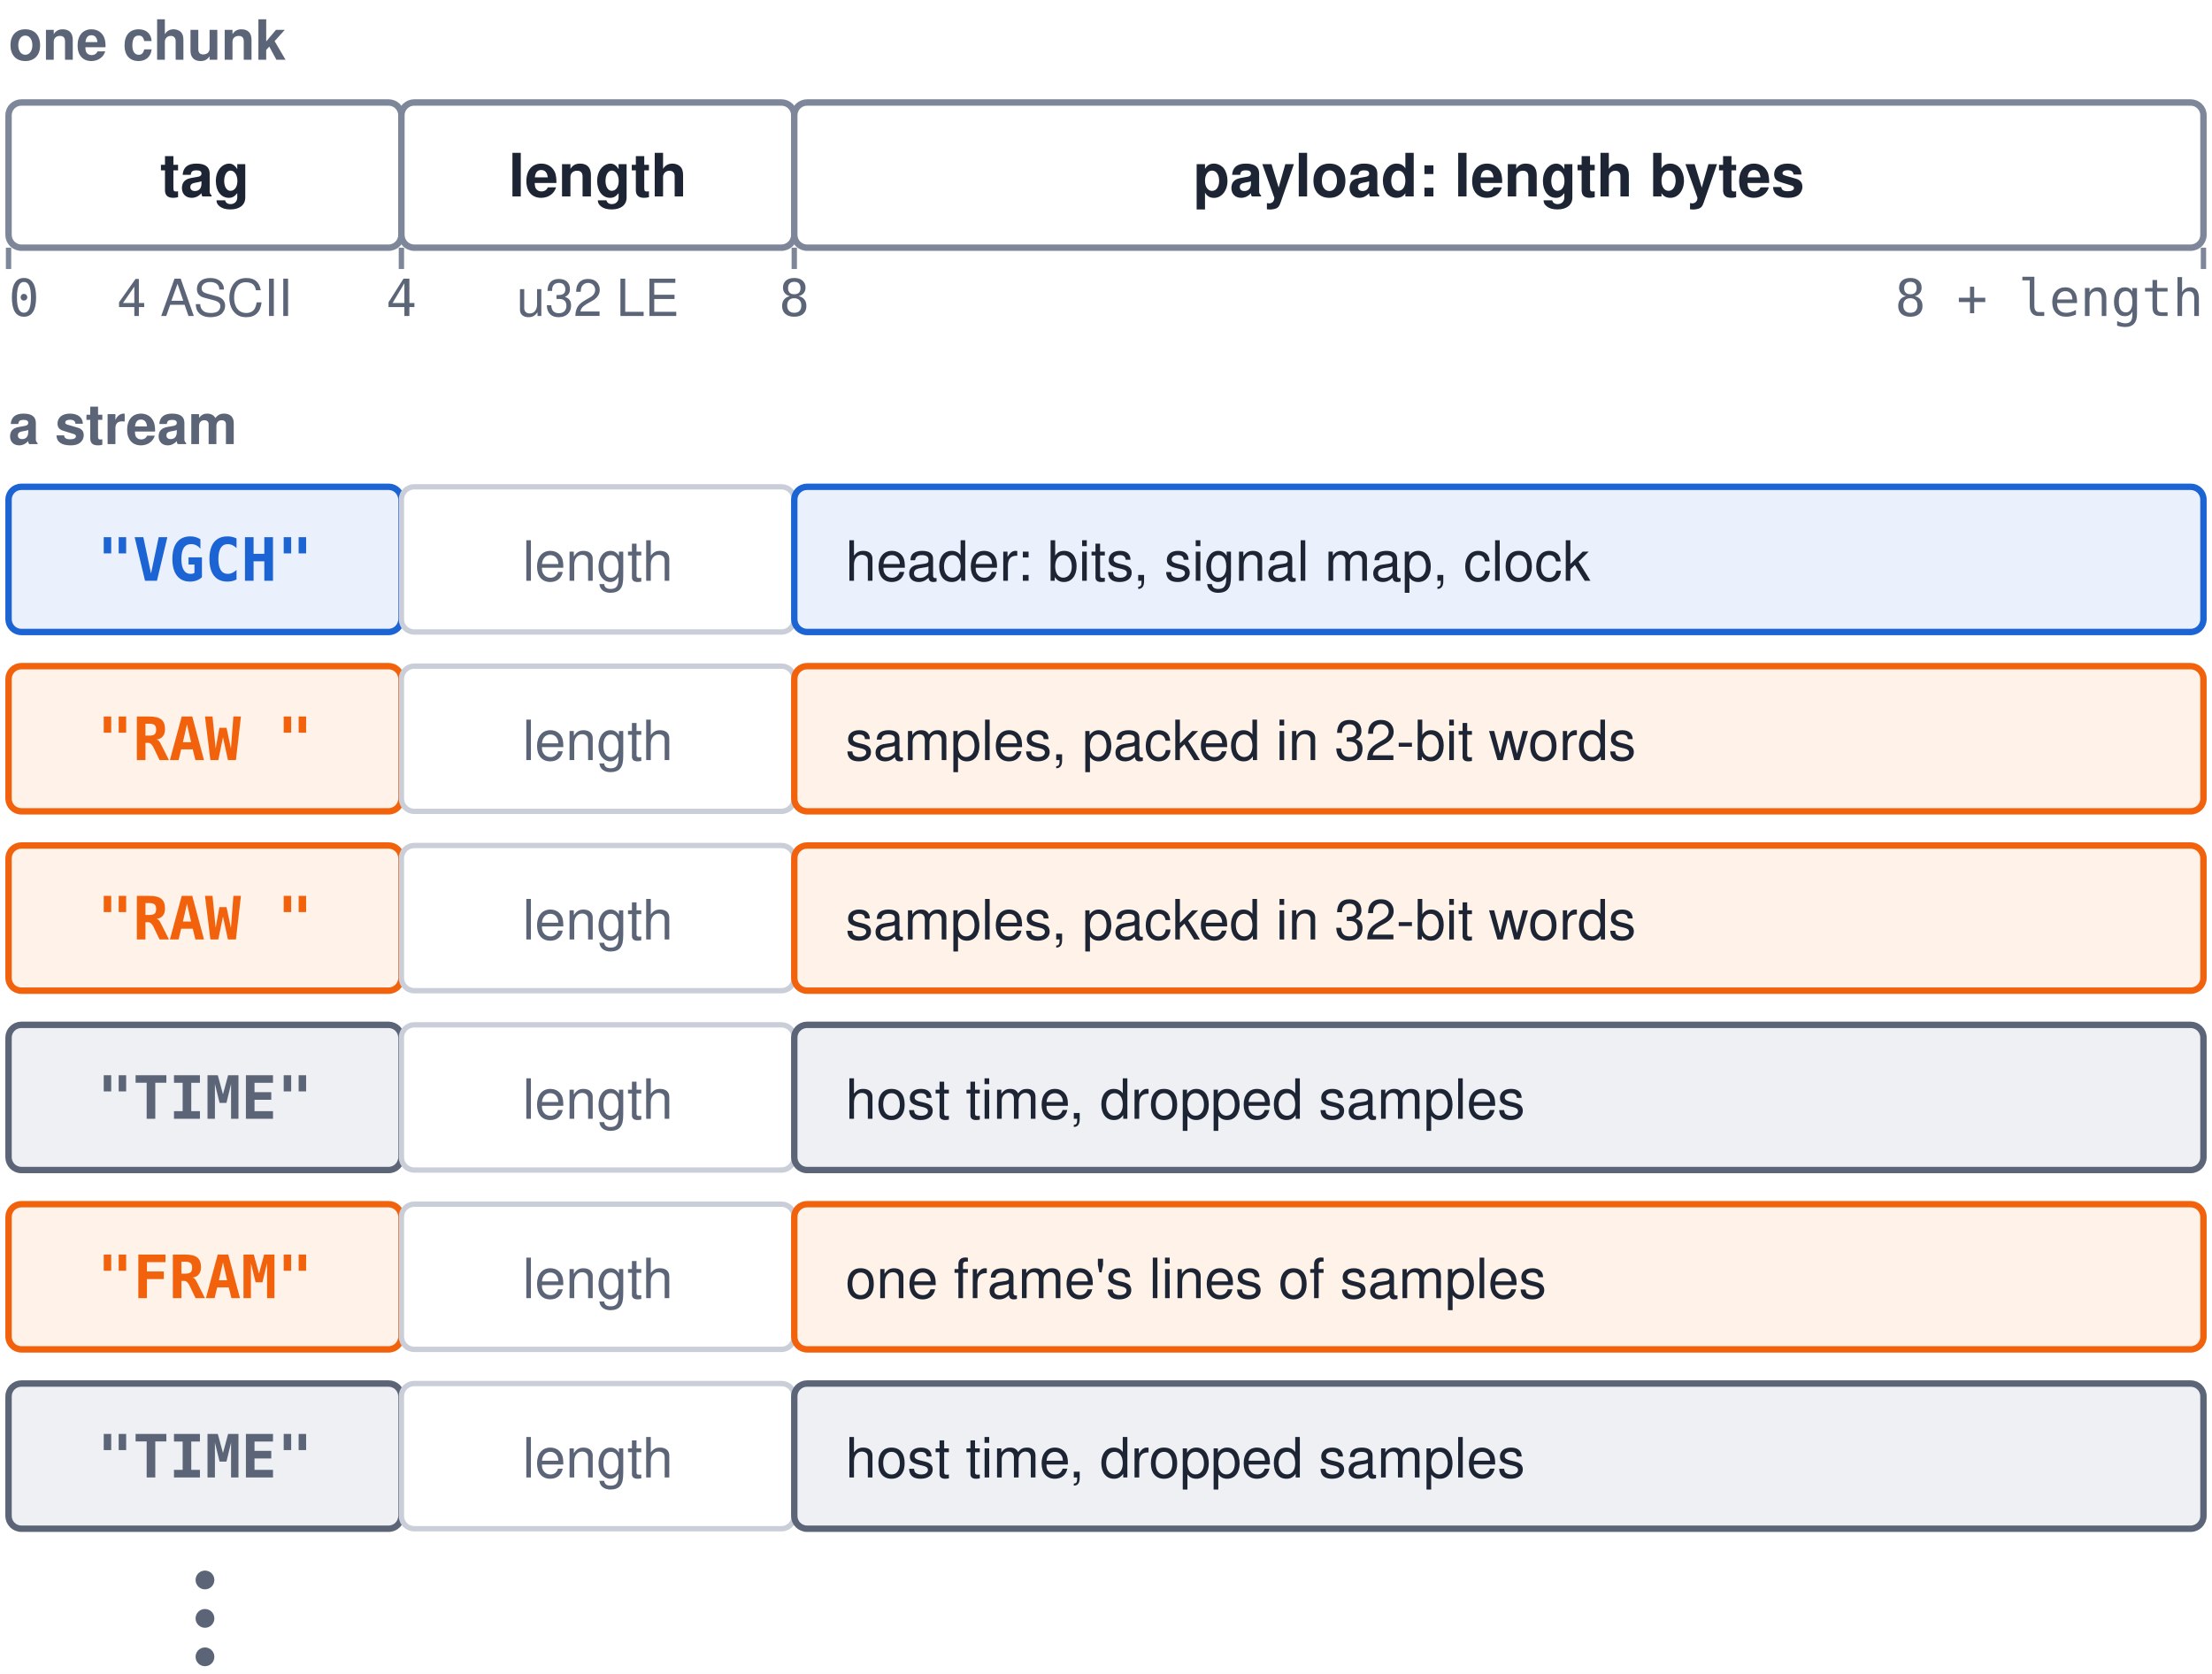
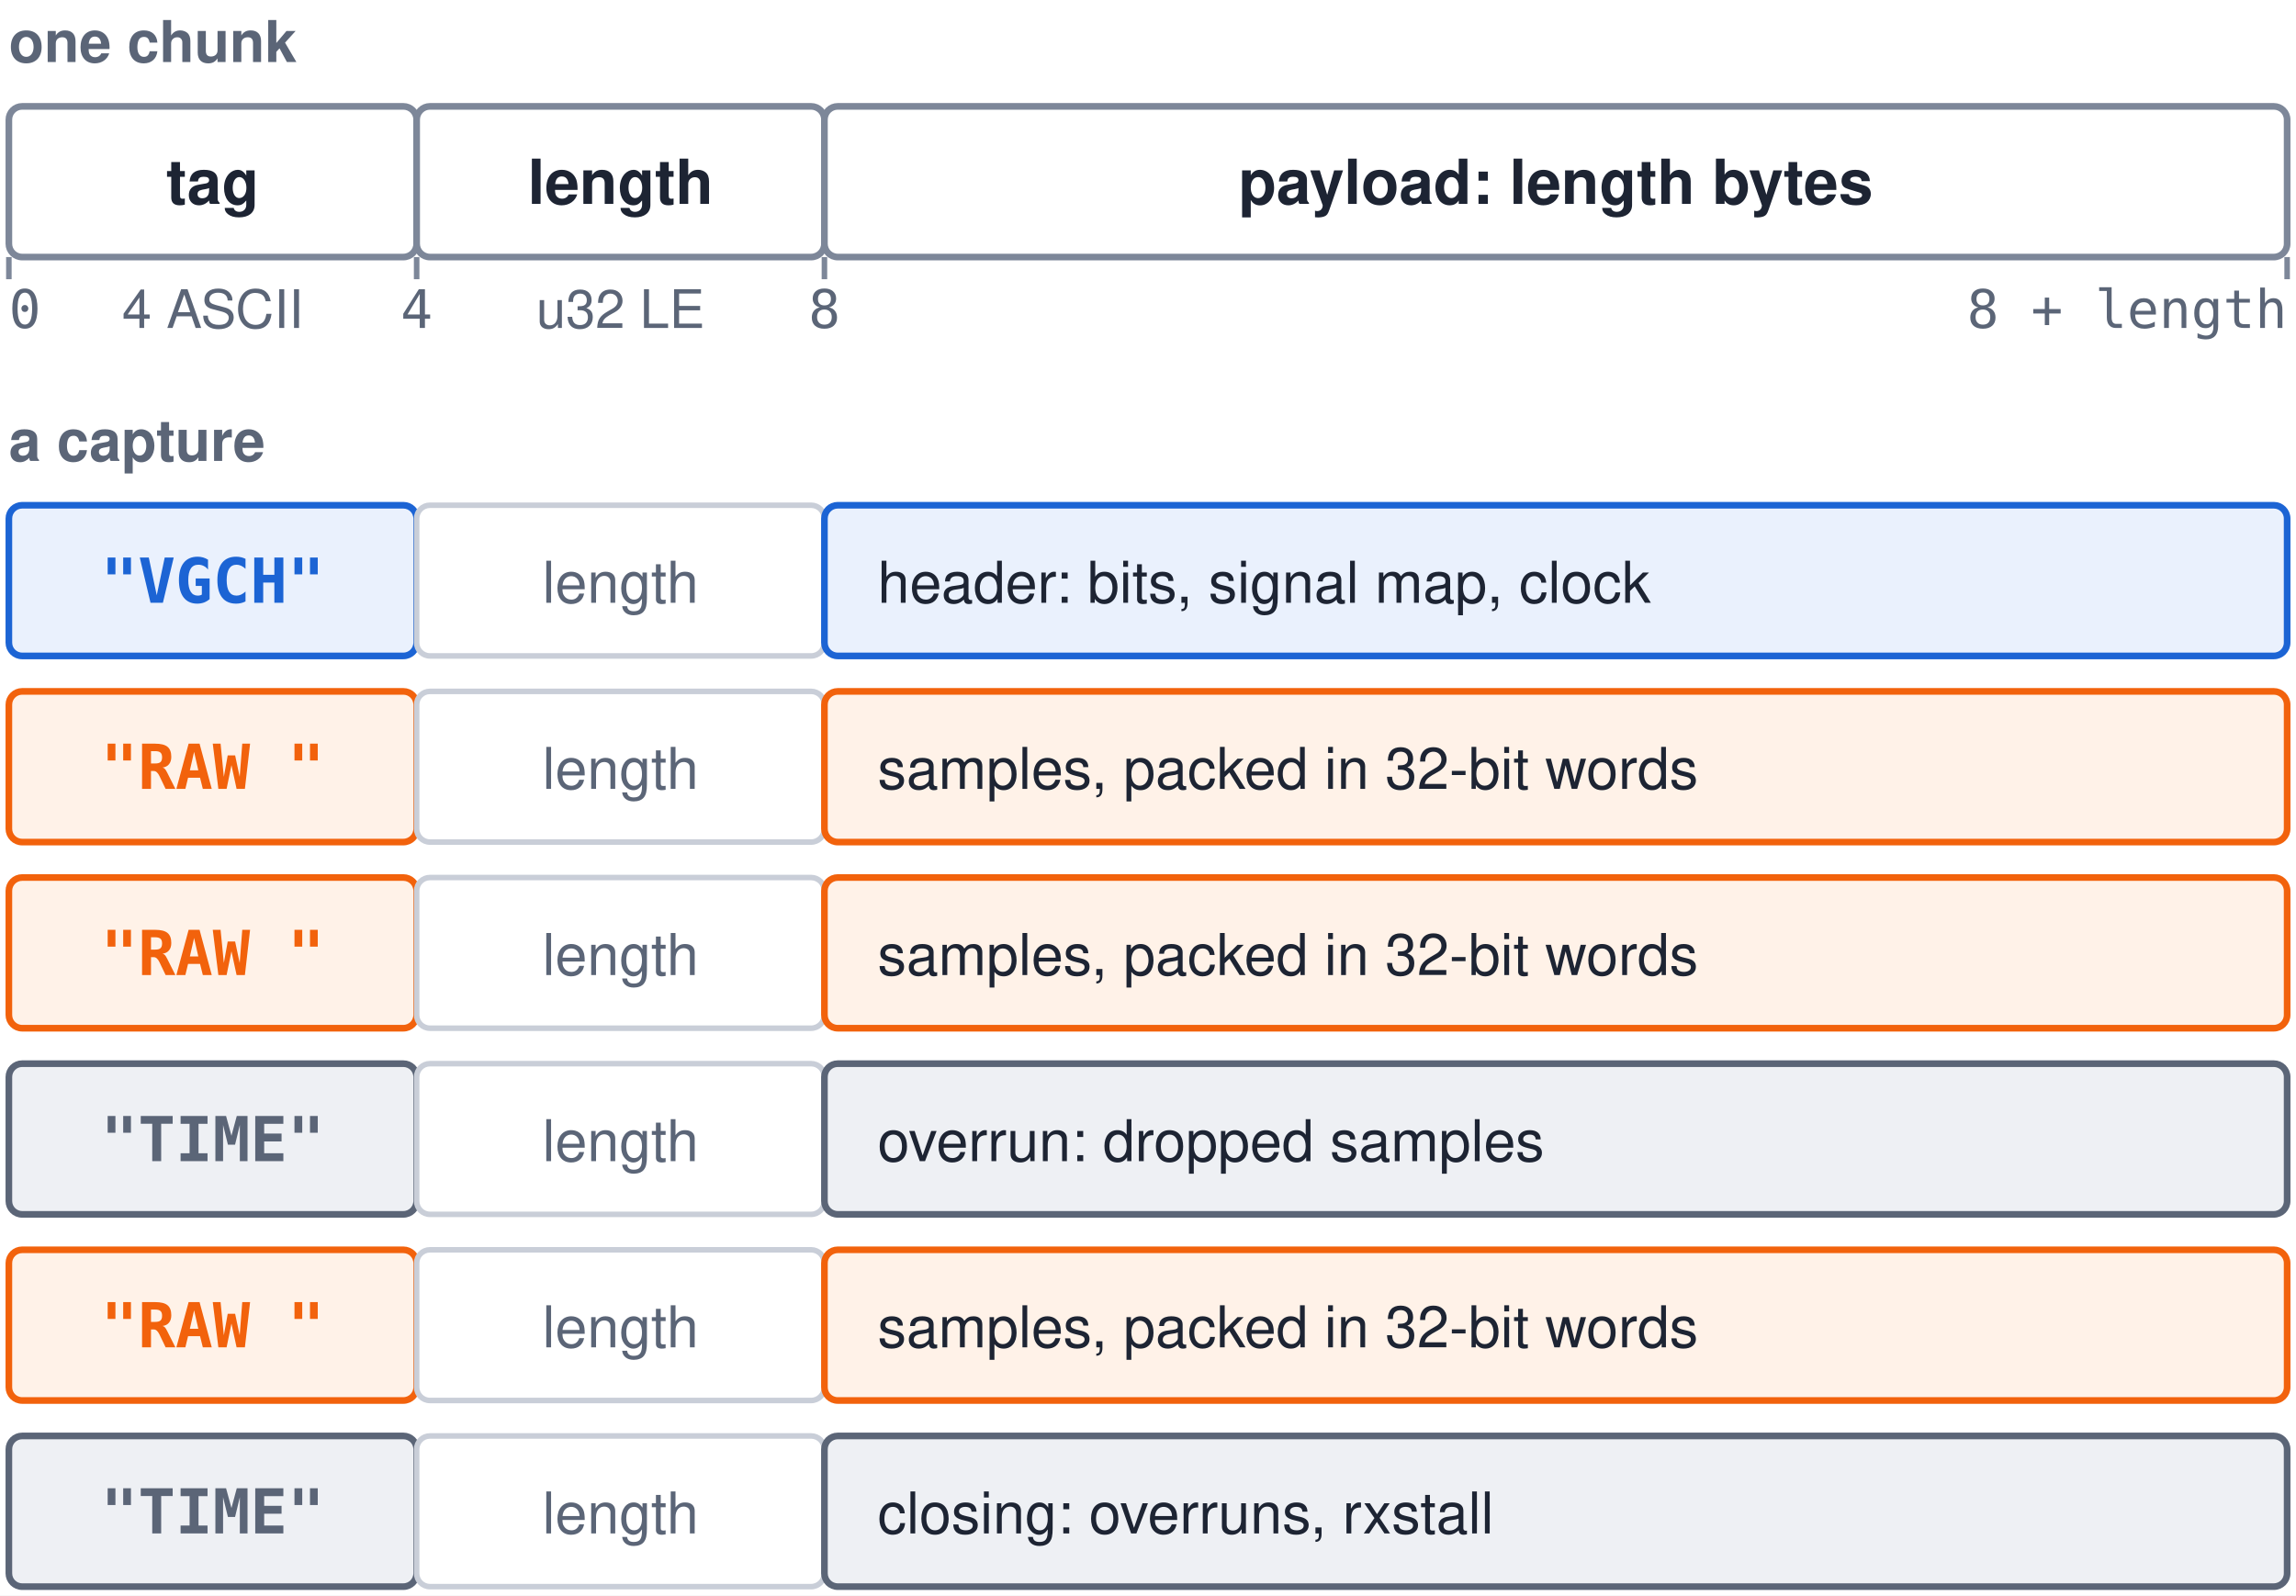
- <svg xmlns="http://www.w3.org/2000/svg" width="518" height="392" viewBox="0 0 518 392" role="img" aria-labelledby="t">
-   <rect x="0" y="0" width="518" height="392" fill="#ffffff" />
+ <svg xmlns="http://www.w3.org/2000/svg" width="518" height="360" viewBox="0 0 518 360" role="img" aria-labelledby="t">
+   <rect x="0" y="0" width="518" height="360" fill="#ffffff" />
  <text x="2" y="14" font-family="-apple-system, BlinkMacSystemFont, 'Segoe UI', Helvetica, Arial, sans-serif" font-size="13" font-weight="600" fill="#5b6577" text-anchor="start">one chunk</text>
  <rect x="2" y="24" width="92" height="34" rx="3" fill="#ffffff" stroke="#7d8799" stroke-width="1.5" />
  <text x="48.0" y="46" font-family="-apple-system, BlinkMacSystemFont, 'Segoe UI', Helvetica, Arial, sans-serif" font-size="14" font-weight="700" fill="#1d2433" text-anchor="middle">tag</text>
  <rect x="94" y="24" width="92" height="34" rx="3" fill="#ffffff" stroke="#7d8799" stroke-width="1.5" />
  <text x="140.0" y="46" font-family="-apple-system, BlinkMacSystemFont, 'Segoe UI', Helvetica, Arial, sans-serif" font-size="14" font-weight="700" fill="#1d2433" text-anchor="middle">length</text>
  <rect x="186" y="24" width="330" height="34" rx="3" fill="#ffffff" stroke="#7d8799" stroke-width="1.5" />
  <text x="351.0" y="46" font-family="-apple-system, BlinkMacSystemFont, 'Segoe UI', Helvetica, Arial, sans-serif" font-size="14" font-weight="700" fill="#1d2433" text-anchor="middle">payload: length bytes</text>
  <line x1="2" y1="58" x2="2" y2="63" stroke="#7d8799" stroke-width="1.25" />
  <text x="2" y="74" font-family="ui-monospace, SFMono-Regular, Menlo, Consolas, monospace" font-size="12" font-weight="400" fill="#5b6577" text-anchor="start">0</text>
  <line x1="94" y1="58" x2="94" y2="63" stroke="#7d8799" stroke-width="1.25" />
  <text x="94" y="74" font-family="ui-monospace, SFMono-Regular, Menlo, Consolas, monospace" font-size="12" font-weight="400" fill="#5b6577" text-anchor="middle">4</text>
  <line x1="186" y1="58" x2="186" y2="63" stroke="#7d8799" stroke-width="1.25" />
  <text x="186" y="74" font-family="ui-monospace, SFMono-Regular, Menlo, Consolas, monospace" font-size="12" font-weight="400" fill="#5b6577" text-anchor="middle">8</text>
  <line x1="516" y1="58" x2="516" y2="63" stroke="#7d8799" stroke-width="1.25" />
  <text x="516" y="74" font-family="ui-monospace, SFMono-Regular, Menlo, Consolas, monospace" font-size="12" font-weight="400" fill="#5b6577" text-anchor="end">8 + length</text>
  <text x="48.0" y="74" font-family="-apple-system, BlinkMacSystemFont, 'Segoe UI', Helvetica, Arial, sans-serif" font-size="12" font-weight="400" fill="#5b6577" text-anchor="middle">4 ASCII</text>
  <text x="140.0" y="74" font-family="-apple-system, BlinkMacSystemFont, 'Segoe UI', Helvetica, Arial, sans-serif" font-size="12" font-weight="400" fill="#5b6577" text-anchor="middle">u32 LE</text>
-   <text x="2" y="104" font-family="-apple-system, BlinkMacSystemFont, 'Segoe UI', Helvetica, Arial, sans-serif" font-size="13" font-weight="600" fill="#5b6577" text-anchor="start">a stream</text>
+   <text x="2" y="104" font-family="-apple-system, BlinkMacSystemFont, 'Segoe UI', Helvetica, Arial, sans-serif" font-size="13" font-weight="600" fill="#5b6577" text-anchor="start">a capture</text>
  <rect x="2" y="114" width="92" height="34" rx="3" fill="#eaf1fd" stroke="#1c64d4" stroke-width="1.5" />
  <text x="48.0" y="136" font-family="ui-monospace, SFMono-Regular, Menlo, Consolas, monospace" font-size="14" font-weight="700" fill="#1c64d4" text-anchor="middle">"VGCH"</text>
  <rect x="94" y="114" width="92" height="34" rx="3" fill="#ffffff" stroke="#c9ced8" stroke-width="1.25" />
  <text x="140.0" y="136" font-family="-apple-system, BlinkMacSystemFont, 'Segoe UI', Helvetica, Arial, sans-serif" font-size="13" font-weight="400" fill="#5b6577" text-anchor="middle">length</text>
  <rect x="186" y="114" width="330" height="34" rx="3" fill="#eaf1fd" stroke="#1c64d4" stroke-width="1.5" />
  <text x="198" y="136" font-family="-apple-system, BlinkMacSystemFont, 'Segoe UI', Helvetica, Arial, sans-serif" font-size="13" font-weight="400" fill="#1d2433" text-anchor="start">header: bits, signal map, clock</text>
  <rect x="2" y="156" width="92" height="34" rx="3" fill="#fff2e8" stroke="#f2620c" stroke-width="1.5" />
  <text x="48.0" y="178" font-family="ui-monospace, SFMono-Regular, Menlo, Consolas, monospace" font-size="14" font-weight="700" fill="#f2620c" text-anchor="middle">"RAW "</text>
  <rect x="94" y="156" width="92" height="34" rx="3" fill="#ffffff" stroke="#c9ced8" stroke-width="1.25" />
  <text x="140.0" y="178" font-family="-apple-system, BlinkMacSystemFont, 'Segoe UI', Helvetica, Arial, sans-serif" font-size="13" font-weight="400" fill="#5b6577" text-anchor="middle">length</text>
  <rect x="186" y="156" width="330" height="34" rx="3" fill="#fff2e8" stroke="#f2620c" stroke-width="1.5" />
  <text x="198" y="178" font-family="-apple-system, BlinkMacSystemFont, 'Segoe UI', Helvetica, Arial, sans-serif" font-size="13" font-weight="400" fill="#1d2433" text-anchor="start">samples, packed in 32-bit words</text>
  <rect x="2" y="198" width="92" height="34" rx="3" fill="#fff2e8" stroke="#f2620c" stroke-width="1.5" />
  <text x="48.0" y="220" font-family="ui-monospace, SFMono-Regular, Menlo, Consolas, monospace" font-size="14" font-weight="700" fill="#f2620c" text-anchor="middle">"RAW "</text>
  <rect x="94" y="198" width="92" height="34" rx="3" fill="#ffffff" stroke="#c9ced8" stroke-width="1.25" />
  <text x="140.0" y="220" font-family="-apple-system, BlinkMacSystemFont, 'Segoe UI', Helvetica, Arial, sans-serif" font-size="13" font-weight="400" fill="#5b6577" text-anchor="middle">length</text>
  <rect x="186" y="198" width="330" height="34" rx="3" fill="#fff2e8" stroke="#f2620c" stroke-width="1.5" />
  <text x="198" y="220" font-family="-apple-system, BlinkMacSystemFont, 'Segoe UI', Helvetica, Arial, sans-serif" font-size="13" font-weight="400" fill="#1d2433" text-anchor="start">samples, packed in 32-bit words</text>
  <rect x="2" y="240" width="92" height="34" rx="3" fill="#eef0f4" stroke="#5b6577" stroke-width="1.5" />
  <text x="48.0" y="262" font-family="ui-monospace, SFMono-Regular, Menlo, Consolas, monospace" font-size="14" font-weight="700" fill="#5b6577" text-anchor="middle">"TIME"</text>
  <rect x="94" y="240" width="92" height="34" rx="3" fill="#ffffff" stroke="#c9ced8" stroke-width="1.25" />
  <text x="140.0" y="262" font-family="-apple-system, BlinkMacSystemFont, 'Segoe UI', Helvetica, Arial, sans-serif" font-size="13" font-weight="400" fill="#5b6577" text-anchor="middle">length</text>
  <rect x="186" y="240" width="330" height="34" rx="3" fill="#eef0f4" stroke="#5b6577" stroke-width="1.5" />
-   <text x="198" y="262" font-family="-apple-system, BlinkMacSystemFont, 'Segoe UI', Helvetica, Arial, sans-serif" font-size="13" font-weight="400" fill="#1d2433" text-anchor="start">host time, dropped samples</text>
+   <text x="198" y="262" font-family="-apple-system, BlinkMacSystemFont, 'Segoe UI', Helvetica, Arial, sans-serif" font-size="13" font-weight="400" fill="#1d2433" text-anchor="start">overrun: dropped samples</text>
  <rect x="2" y="282" width="92" height="34" rx="3" fill="#fff2e8" stroke="#f2620c" stroke-width="1.5" />
-   <text x="48.0" y="304" font-family="ui-monospace, SFMono-Regular, Menlo, Consolas, monospace" font-size="14" font-weight="700" fill="#f2620c" text-anchor="middle">"FRAM"</text>
+   <text x="48.0" y="304" font-family="ui-monospace, SFMono-Regular, Menlo, Consolas, monospace" font-size="14" font-weight="700" fill="#f2620c" text-anchor="middle">"RAW "</text>
  <rect x="94" y="282" width="92" height="34" rx="3" fill="#ffffff" stroke="#c9ced8" stroke-width="1.25" />
  <text x="140.0" y="304" font-family="-apple-system, BlinkMacSystemFont, 'Segoe UI', Helvetica, Arial, sans-serif" font-size="13" font-weight="400" fill="#5b6577" text-anchor="middle">length</text>
  <rect x="186" y="282" width="330" height="34" rx="3" fill="#fff2e8" stroke="#f2620c" stroke-width="1.5" />
-   <text x="198" y="304" font-family="-apple-system, BlinkMacSystemFont, 'Segoe UI', Helvetica, Arial, sans-serif" font-size="13" font-weight="400" fill="#1d2433" text-anchor="start">one frame's lines of samples</text>
+   <text x="198" y="304" font-family="-apple-system, BlinkMacSystemFont, 'Segoe UI', Helvetica, Arial, sans-serif" font-size="13" font-weight="400" fill="#1d2433" text-anchor="start">samples, packed in 32-bit words</text>
  <rect x="2" y="324" width="92" height="34" rx="3" fill="#eef0f4" stroke="#5b6577" stroke-width="1.5" />
  <text x="48.0" y="346" font-family="ui-monospace, SFMono-Regular, Menlo, Consolas, monospace" font-size="14" font-weight="700" fill="#5b6577" text-anchor="middle">"TIME"</text>
  <rect x="94" y="324" width="92" height="34" rx="3" fill="#ffffff" stroke="#c9ced8" stroke-width="1.25" />
  <text x="140.0" y="346" font-family="-apple-system, BlinkMacSystemFont, 'Segoe UI', Helvetica, Arial, sans-serif" font-size="13" font-weight="400" fill="#5b6577" text-anchor="middle">length</text>
  <rect x="186" y="324" width="330" height="34" rx="3" fill="#eef0f4" stroke="#5b6577" stroke-width="1.5" />
-   <text x="198" y="346" font-family="-apple-system, BlinkMacSystemFont, 'Segoe UI', Helvetica, Arial, sans-serif" font-size="13" font-weight="400" fill="#1d2433" text-anchor="start">host time, dropped samples</text>
-   <circle cx="48.0" cy="370" r="2.2" fill="#5b6577" />
-   <circle cx="48.0" cy="379" r="2.2" fill="#5b6577" />
-   <circle cx="48.0" cy="388" r="2.2" fill="#5b6577" />
+   <text x="198" y="346" font-family="-apple-system, BlinkMacSystemFont, 'Segoe UI', Helvetica, Arial, sans-serif" font-size="13" font-weight="400" fill="#1d2433" text-anchor="start">closing: overruns, rxstall</text>
</svg>
